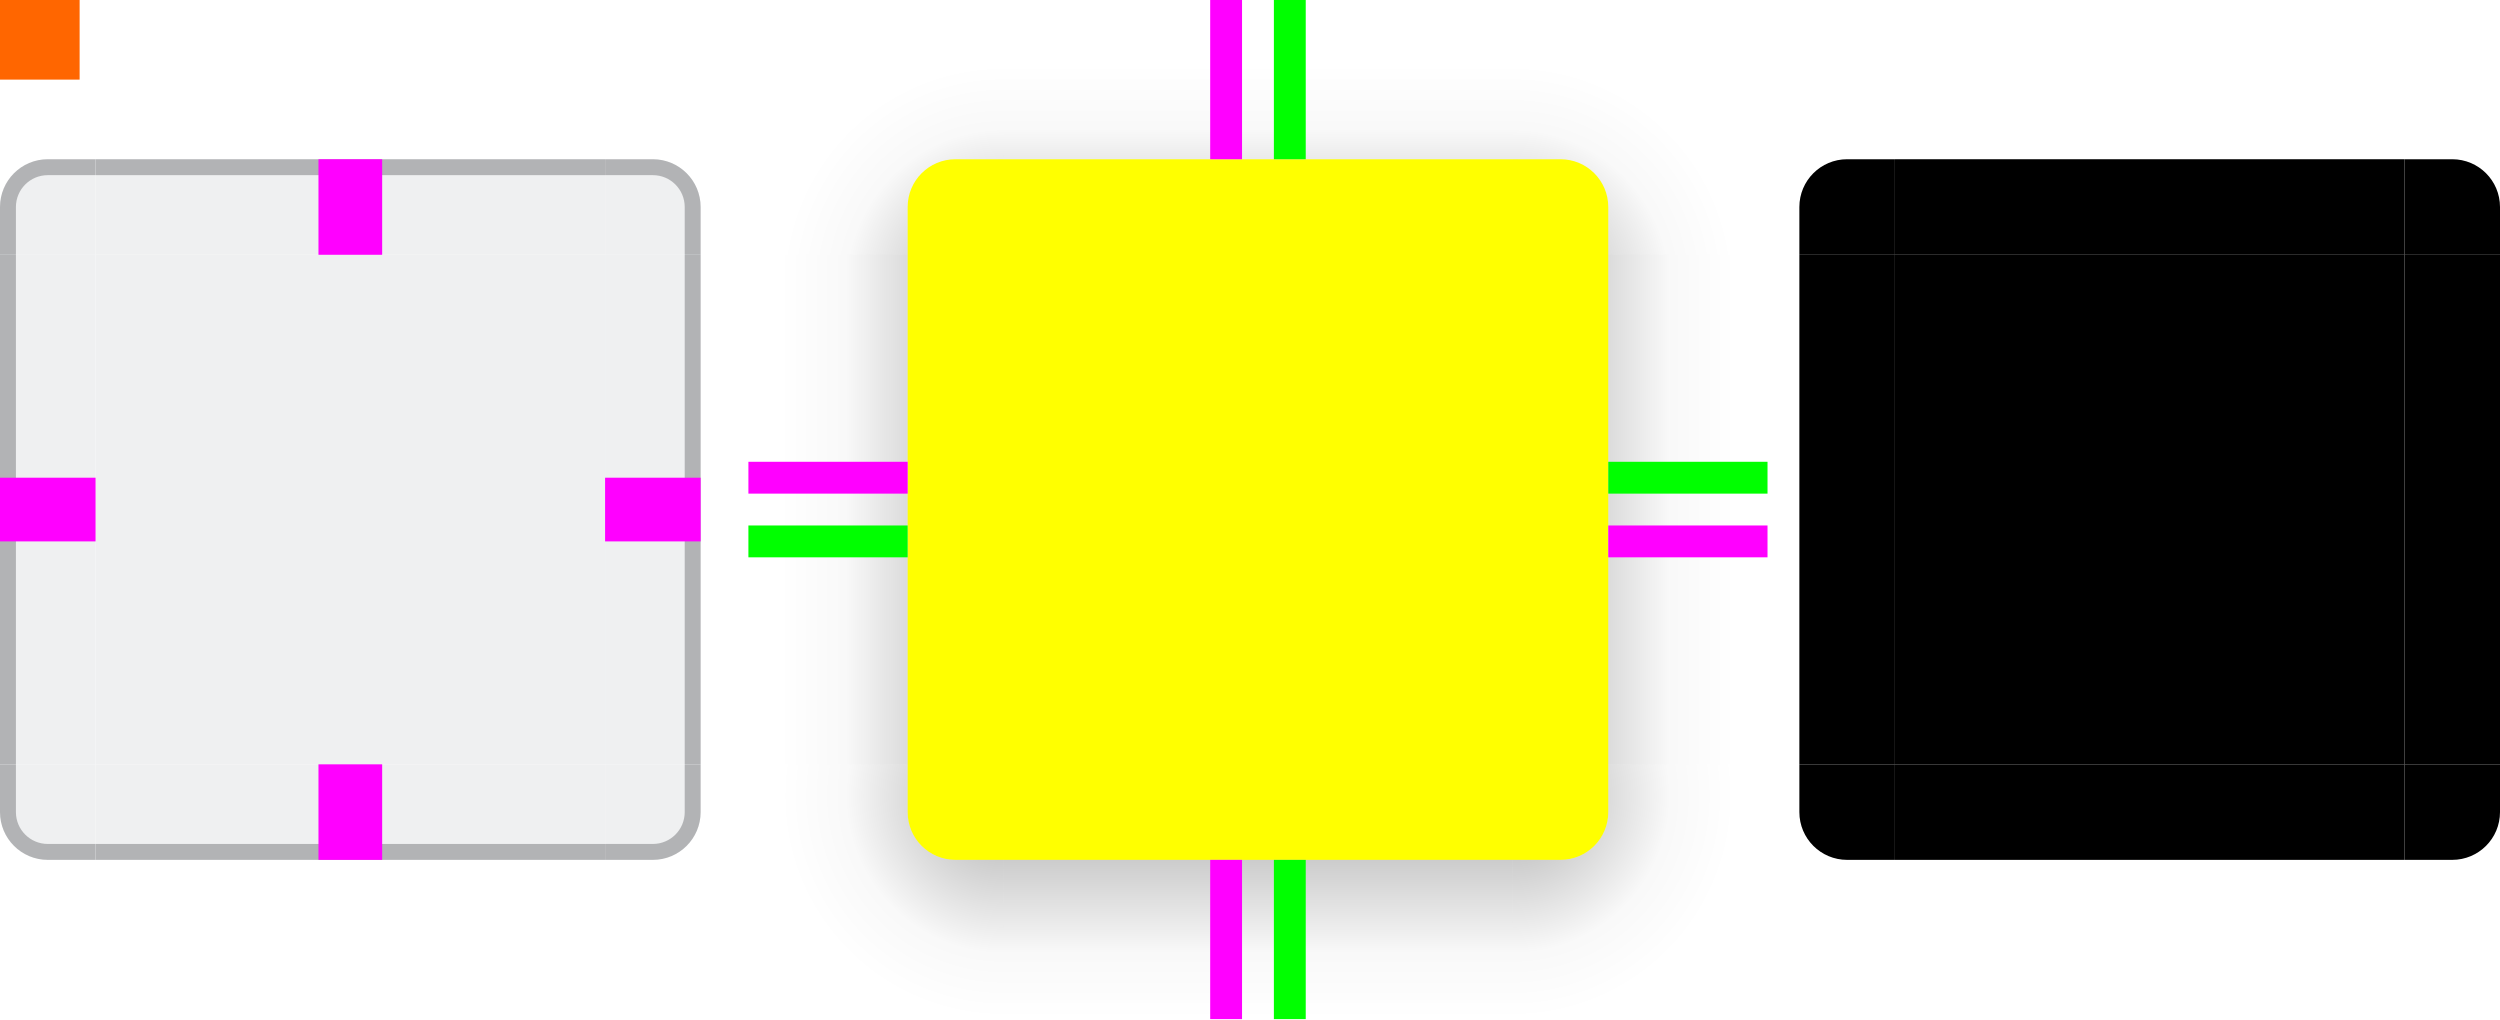
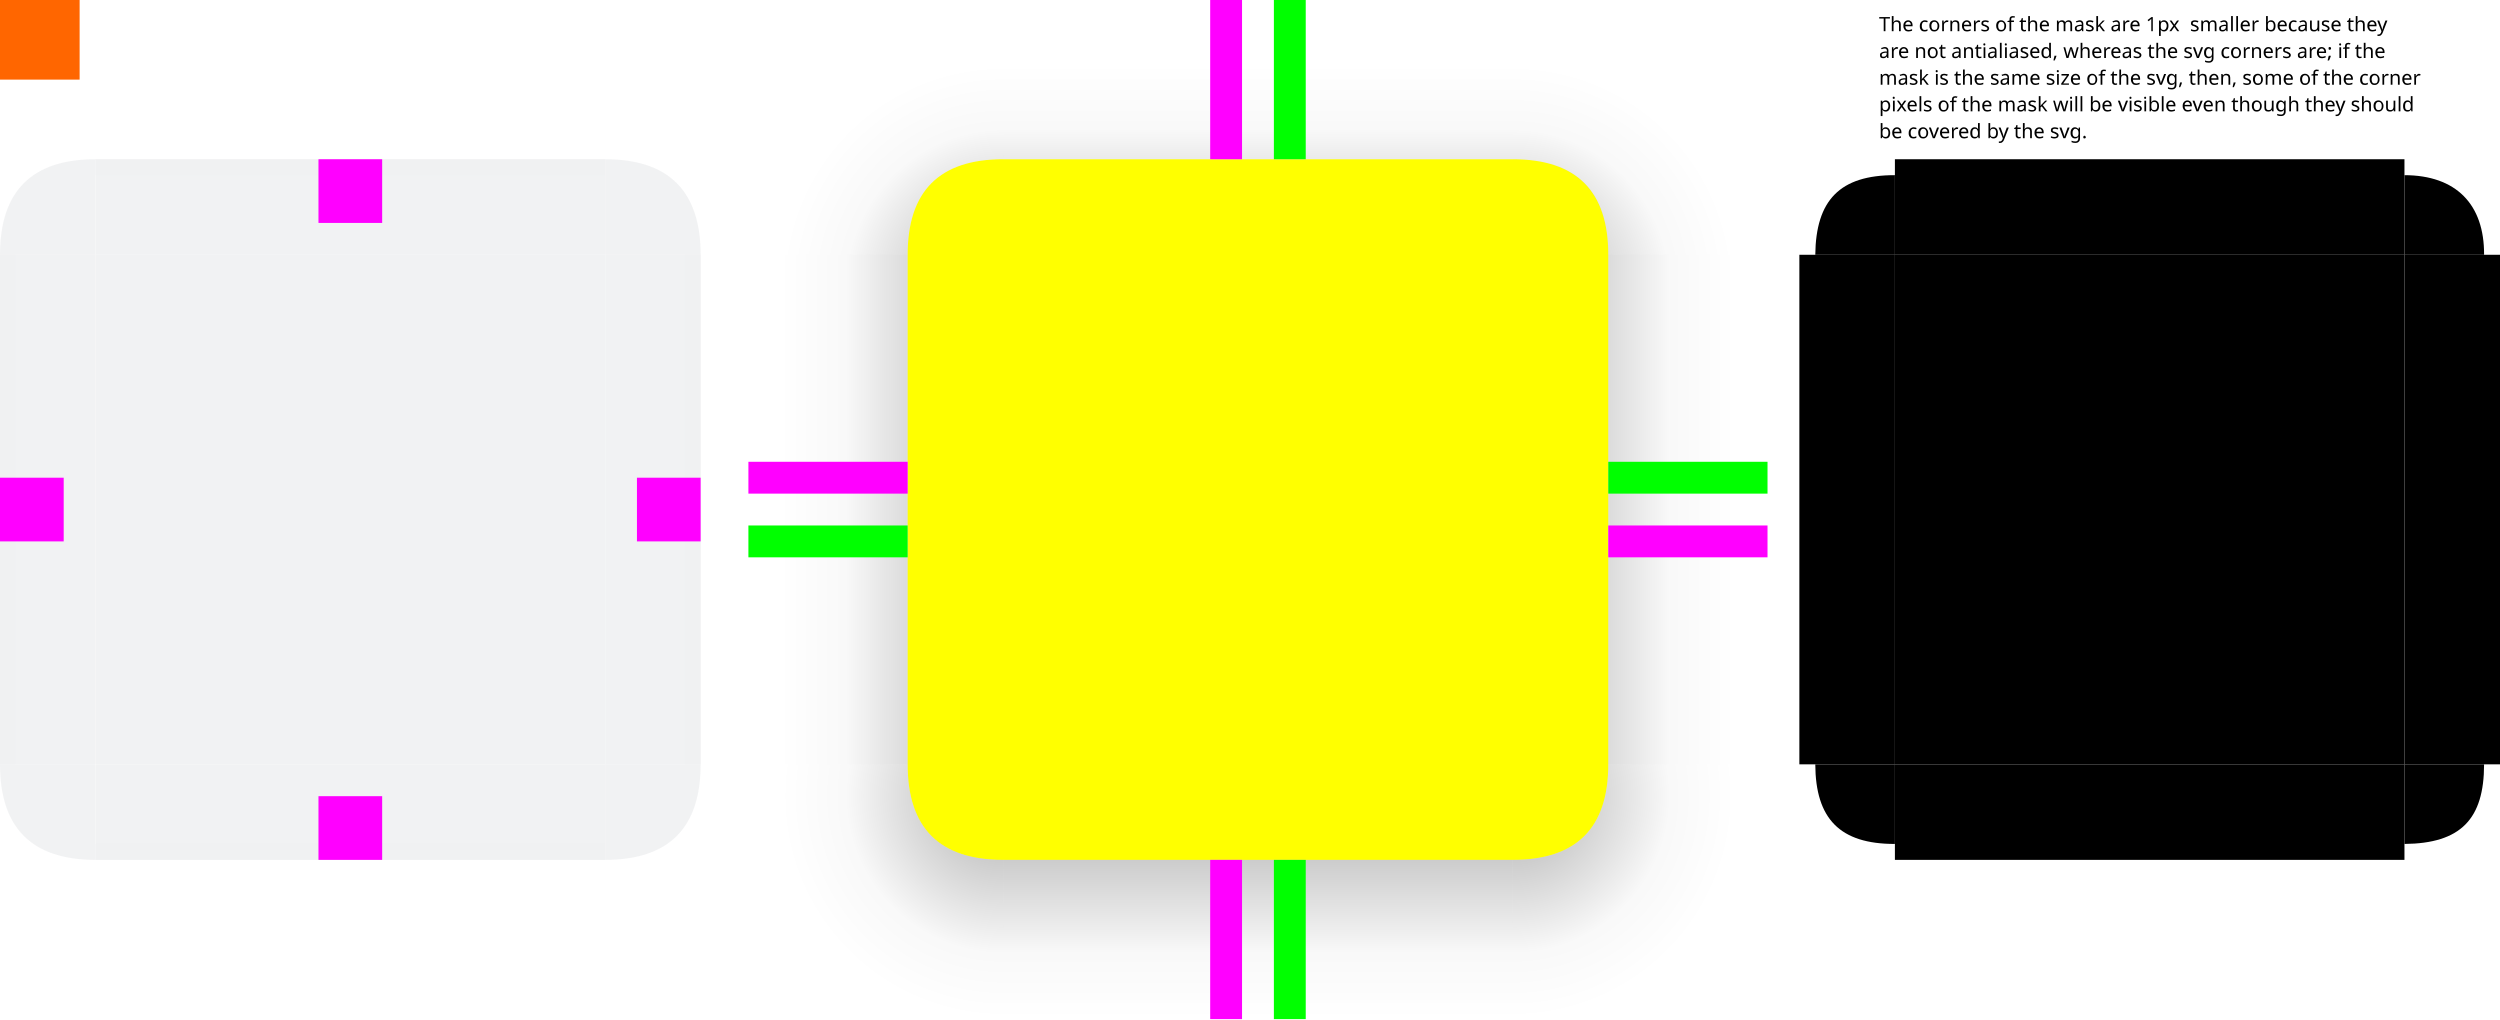
<svg xmlns="http://www.w3.org/2000/svg" xmlns:xlink="http://www.w3.org/1999/xlink" id="svg2" height="64" viewBox="0 0 157 64" width="157" version="1.1">
  <defs id="defs15">
    <style type="text/css" id="current-color-scheme">
            .ColorScheme-Text {
                color:#232629;
                stop-color:#232629;
            }
            .ColorScheme-Background {
                color:#eff0f1;
                stop-color:#eff0f1;
            }
        </style>
    <linearGradient id="shadow-side" gradientUnits="userSpaceOnUse">
      <stop id="stop1762" offset="0" style="stop-color:#000;stop-opacity:.2" />
      <stop id="stop1760" offset=".333" style="stop-color:#000;stop-opacity:.1" />
      <stop id="stop1758" offset=".5" style="stop-color:#000;stop-opacity:.05" />
      <stop id="stop1756" offset=".583" style="stop-color:#000;stop-opacity:.025" />
      <stop id="stop1754" offset="1" style="stop-color:#000;stop-opacity:0" />
    </linearGradient>
    <linearGradient id="shadow-corner" gradientUnits="userSpaceOnUse">
      <stop id="stop11958" offset="0" style="stop-color:#000;stop-opacity:1" />
      <stop id="stop11960" offset=".286" style="stop-color:#000;stop-opacity:.2" />
      <stop id="stop11962" offset=".524" style="stop-color:#000;stop-opacity:.1" />
      <stop id="stop11966" offset=".643" style="stop-color:#000;stop-opacity:.05" />
      <stop id="stop11968" offset=".702" style="stop-color:#000;stop-opacity:.025" />
      <stop id="stop11970" offset="1" style="stop-color:#000;stop-opacity:0" />
    </linearGradient>
+     <radialGradient xlink:href="#shadow-corner" id="radialGradient3268-6-6" cx="93.143" cy="50" fx="93.143" fy="50" r="6.5" gradientUnits="userSpaceOnUse" gradientTransform="matrix(0,2.153846,-2.153846,0,107.6923,-202.6154)" />
+     <linearGradient xlink:href="#shadow-side" id="linearGradient4945" gradientUnits="userSpaceOnUse" x1="16" y1="14" x2="16" y2="4" />
    <linearGradient xlink:href="#shadow-side" id="linearGradient1734" gradientUnits="userSpaceOnUse" x1="16" y1="6" x2="16" y2="16" />
    <linearGradient xlink:href="#shadow-side" id="linearGradient1984" gradientUnits="userSpaceOnUse" x1="12" y1="16" x2="2" y2="16" />
-     <linearGradient xlink:href="#shadow-side" id="linearGradient4945" gradientUnits="userSpaceOnUse" x1="16" y1="14" x2="16" y2="4" />
    <linearGradient xlink:href="#shadow-side" id="linearGradient8667" gradientUnits="userSpaceOnUse" x1="4" y1="16" x2="14" y2="16" />
    <radialGradient xlink:href="#shadow-corner" id="radialGradient3268" cx="95" cy="50" fx="95" fy="50" r="6.5" gradientUnits="userSpaceOnUse" gradientTransform="matrix(0,2.153846,-2.153846,0,107.6923,-202.6154)" />
    <radialGradient xlink:href="#shadow-corner" id="radialGradient3268-4" cx="95" cy="50" fx="95" fy="50" r="6.5" gradientUnits="userSpaceOnUse" gradientTransform="matrix(0,2.153846,-2.153846,0,107.6923,-202.6154)" />
    <radialGradient xlink:href="#shadow-corner" id="radialGradient3268-6" cx="93.143" cy="50" fx="93.143" fy="50" r="6.5" gradientUnits="userSpaceOnUse" gradientTransform="matrix(0,2.153846,-2.153846,0,107.6923,-202.6154)" />
-     <radialGradient xlink:href="#shadow-corner" id="radialGradient3268-6-6" cx="93.143" cy="50" fx="93.143" fy="50" r="6.5" gradientUnits="userSpaceOnUse" gradientTransform="matrix(0,2.153846,-2.153846,0,107.6923,-202.6154)" />
  </defs>
+   <g id="shadow-bottomright-9" transform="translate(95,48)" />
  <rect id="hint-tile-center" height="5" style="fill:#ff6600" width="5" x="0" y="0" />
  <g id="top" transform="translate(6,10)">
-     <rect id="rect4152" height="6" style="opacity:1;fill:currentColor" class="ColorScheme-Background" width="32" x="0" y="0" />
-     <rect style="fill:currentColor;fill-rule:evenodd;opacity:0.3" class="ColorScheme-Text" id="rect3369" width="32" height="1" x="0" y="0" />
+     <rect id="rect4152" height="6" style="color:#eff0f1;opacity:0.85;fill:currentColor;stop-color:#eff0f1" class="ColorScheme-Background" width="32" x="0" y="0" />
+     <path style="color:#eff0f1;opacity:0.5;stop-color:#eff0f1" d="M 0,0 V 1 H 32 V 0 Z" id="path1337" class="ColorScheme-Background" fill="currentColor" />
  </g>
  <g id="bottom" transform="translate(6,48)">
-     <rect id="rect4148" height="6" style="opacity:1;fill:currentColor" class="ColorScheme-Background" width="32" x="0" y="0" />
-     <rect style="fill:currentColor;fill-rule:evenodd;opacity:0.3" class="ColorScheme-Text" id="rect3369-9" width="32" height="1" x="0" y="5" />
+     <rect id="rect4148" height="6" style="color:#eff0f1;opacity:0.85;fill:currentColor;stop-color:#eff0f1" class="ColorScheme-Background" width="32" x="0" y="0" />
+     <path style="color:#eff0f1;opacity:0.5;stop-color:#eff0f1" d="M 0,5 V 6 H 32 V 5 Z" id="path1671" class="ColorScheme-Background" fill="currentColor" />
  </g>
  <g id="left" transform="translate(0,16)">
-     <rect id="rect4144" height="32" style="opacity:1;fill:currentColor" class="ColorScheme-Background" width="6" x="0" y="0" />
-     <rect style="fill:currentColor;fill-rule:evenodd;opacity:0.3" class="ColorScheme-Text" id="rect3018-2" width="1" height="32" x="0" y="0" />
+     <rect id="rect4144" height="32" style="color:#eff0f1;opacity:0.85;fill:currentColor;stop-color:#eff0f1" class="ColorScheme-Background" width="6" x="0" y="0" />
+     <path style="color:#eff0f1;opacity:0.5;stop-color:#eff0f1" d="M 0,32 H 1 V 0 H 0 Z" id="path1785" class="ColorScheme-Background" fill="currentColor" />
  </g>
  <g id="right" transform="translate(38,16)">
-     <rect id="rect4140" height="32" style="opacity:1;fill:currentColor" class="ColorScheme-Background" width="6" x="0" y="0" />
-     <rect style="fill:currentColor;fill-rule:evenodd;opacity:0.3" class="ColorScheme-Text" id="rect3018" width="1" height="32" x="5" y="0" />
+     <rect id="rect4140" height="32" style="color:#eff0f1;opacity:0.85;fill:currentColor;stop-color:#eff0f1" class="ColorScheme-Background" width="6" x="0" y="0" />
+     <path style="color:#eff0f1;opacity:0.5;stop-color:#eff0f1" d="M 5,32 H 6 V 0 H 5 Z" id="path1902" class="ColorScheme-Background" fill="currentColor" />
  </g>
  <g id="center" transform="translate(6,16)">
-     <rect id="rect4138" height="32" style="opacity:1;fill:currentColor" class="ColorScheme-Background" width="32" x="0" y="0" />
+     <rect id="rect4138" height="32" style="color:#eff0f1;opacity:0.85;fill:currentColor;stop-color:#eff0f1" class="ColorScheme-Background" width="32" x="0" y="0" />
  </g>
  <g id="topleft" transform="translate(0,10)">
-     <path d="M 3,0 C 1.343,0 0,1.343 0,3 V 6 H 6 V 0 Z" style="opacity:1;fill:currentColor" class="ColorScheme-Background" id="path3115" />
-     <path id="path3118-3-3" style="fill:currentColor;opacity:0.3" class="ColorScheme-Text" d="M 6,0 V 1 H 3 A 2,2 0 0 0 1,3 V 6 H 0 V 3 C 0,1.343 1.343,0 3,0 Z" />
+     <path d="M 0,6 H 6 V 0 C 2,0 0,2 0,6 Z" style="color:#eff0f1;opacity:0.85;fill:currentColor;stop-color:#eff0f1" class="ColorScheme-Background" id="path3115" />
  </g>
  <g id="topright" transform="translate(38,10)">
-     <path d="M 0,0 V 6 H 6 V 3 C 6,1.343 4.657,0 3,0 Z" style="opacity:1;fill:currentColor" class="ColorScheme-Background" id="path3118" />
-     <path id="path3118-3" style="fill:currentColor;opacity:0.3" class="ColorScheme-Text" d="M 38 10 L 38 11 L 41 11 A 2 2 0 0 1 43 13 L 43 16 L 44 16 L 44 13 C 44 11.343 42.657 10 41 10 L 38 10 z " transform="translate(-38,-10)" />
+     <path d="M 0,0 V 6 H 6 C 6,2 4,0 0,0 Z" style="color:#eff0f1;opacity:0.85;fill:currentColor;stop-color:#eff0f1" class="ColorScheme-Background" id="path3118" />
  </g>
  <g id="bottomleft" transform="translate(0,48)">
-     <path d="M 3,6 H 6 V 0 H 0 v 3 c 0,1.657 1.343,3 3,3 z" style="opacity:1;fill:currentColor" class="ColorScheme-Background" id="path3124" />
-     <path id="path3118-3-56" style="fill:currentColor;opacity:0.3" class="ColorScheme-Text" d="M 6,6 V 5 H 3 A 2,2 0 0 1 1,3 V 0 H 0 v 3 c 0,1.657 1.343,3 3,3 z" />
+     <path d="M 6,6 V 0 H 0 c 0,4 2,6 6,6 z" style="color:#eff0f1;opacity:0.85;fill:currentColor;stop-color:#eff0f1" class="ColorScheme-Background" id="path3124" />
  </g>
  <g id="bottomright" transform="translate(38,48)">
-     <path d="M 3,6 H 0 V 0 H 6 V 3 C 6,4.657 4.657,6 3,6 Z" style="opacity:1;fill:currentColor" class="ColorScheme-Background" id="path3121" />
-     <path id="path3118-3-5" style="fill:currentColor;opacity:0.3" class="ColorScheme-Text" d="M 0,6 V 5 H 3 A 2,2 0 0 0 5,3 V 0 H 6 V 3 C 6,4.657 4.657,6 3,6 Z" />
+     <path d="M 0,6 V 0 H 6 C 6,4 4,6 0,6 Z" style="color:#eff0f1;opacity:0.85;fill:currentColor;stop-color:#eff0f1" class="ColorScheme-Background" id="path3121" />
  </g>
-   <rect id="hint-top-margin" height="6" style="fill:#ff00ff" width="4" x="20" y="10" />
-   <rect id="hint-bottom-margin" height="6" style="fill:#ff00ff" width="4" x="20" y="48" />
-   <rect id="hint-right-margin" height="4" style="fill:#ff00ff" width="6" x="38" y="30" />
-   <rect id="hint-left-margin" height="4" style="fill:#ff00ff" width="6" x="0" y="30" />
-   <rect id="hint-top-inset" height="9.99999993923e-09" style="fill:#00ff00" width="4" x="20" y="10" />
-   <rect id="hint-bottom-inset" height="9.99999993923e-09" style="fill:#00ff00" width="4" x="20" y="54" />
-   <rect id="hint-left-inset" height="4" style="fill:#00ff00" width="9.99999993923e-09" x="0" y="30" />
-   <rect id="hint-right-inset" height="4" style="fill:#00ff00" width="9.99999993923e-09" x="44" y="30" />
+   <rect id="hint-top-margin" height="4" style="fill:#ff00ff;stroke-width:1" width="4" x="20" y="10" />
+   <rect id="hint-bottom-margin" height="4" style="fill:#ff00ff;stroke-width:1" width="4" x="20" y="50" />
+   <rect id="hint-right-margin" height="4" style="fill:#ff00ff;stroke-width:1" width="4" x="40" y="30" />
+   <rect id="hint-left-margin" height="4" style="fill:#ff00ff;stroke-width:1" width="4" x="0" y="30" />
+   <rect id="hint-top-inset" height="9.9999999e-09" style="fill:#00ff00" width="4" x="20" y="10" />
+   <rect id="hint-bottom-inset" height="9.9999999e-09" style="fill:#00ff00" width="4" x="20" y="54" />
+   <rect id="hint-left-inset" height="4" style="fill:#00ff00" width="9.9999999e-09" x="0" y="30" />
+   <rect id="hint-right-inset" height="4" style="fill:#00ff00" width="9.9999999e-09" x="44" y="30" />
  <rect id="mask-top" height="6" width="32" x="119" y="10" />
  <rect id="mask-center" height="32" width="32" x="119" y="16" />
  <rect id="mask-bottom" height="6" transform="scale(1,-1)" width="32" x="119" y="-54" />
  <rect id="mask-left" height="32" width="6" x="113" y="16" />
  <rect id="mask-right" height="32" width="6" x="151" y="16" />
-   <path id="mask-topleft" d="m 116,10 c -1.657,0 -3,1.343 -3,3 v 3 h 6 v -6 z" />
-   <path id="mask-topright" d="m 151,10 v 6 h 6 v -3 c 0,-1.657 -1.343,-3 -3,-3 z" />
-   <path id="mask-bottomleft" d="m 116,54 h 3 v -6 h -6 v 3 c 0,1.657 1.343,3 3,3 z" />
-   <path id="mask-bottomright" d="m 154,54 h -3 v -6 h 6 v 3 c 0,1.657 -1.343,3 -3,3 z" />
-   <rect id="rect30894" height="44" rx="3" style="fill:#ffff00;fill-rule:evenodd" width="44" x="57" y="10" ry="3" />
+   <path id="mask-topleft" d="m 114,16 h -1 6 v -6 1 c -3.457,-0.005 -4.963,1.573 -5,5 z" />
  <g id="shadow-center" transform="translate(63,16)">
-     <rect id="rect4908" height="32" style="opacity:0.001;fill-opacity:0.004;fill:#000000" width="32" x="0" y="0" />
+     <rect id="rect4908" height="32" style="opacity:0.001;fill-opacity:0.001" width="32" x="0" y="0" />
+   </g>
+   <path style="fill:#ffff00;stroke-width:2;stroke-linecap:round" d="m 63,10 h 32 c 4,0 6,2 6,6 v 32 c 0,4 -2,6 -6,6 H 63 c -4,0 -6,-2 -6,-6 V 16 c 0,-4 2,-6 6,-6 z" id="path838" />
+   <g id="shadow-topleft" transform="rotate(180,31.5,8)">
+     <path d="M 0,6 V 0 H 6 C 6,4 4,6 0,6 Z" style="opacity:0.001;fill:#000000;fill-opacity:0.004" id="path95-4-2" />
+     <path id="path2368-7-5" style="fill:url(#radialGradient3268-6-6);fill-opacity:1;fill-rule:evenodd;stroke-width:1" d="M 6,0 C 6,4 4,6 0,6 V 16 H 3 C 10.18,16 16,10.18 16,3 V 0 Z" />
  </g>
  <g id="shadow-top" transform="translate(63)">
    <rect id="st" height="10" width="32" style="fill:url(#linearGradient4945);fill-opacity:1" x="0" y="0" />
    <rect id="rect1546" height="6" style="opacity:0.001;fill:#000000;fill-opacity:0.004;fill-rule:evenodd" width="32" y="10" x="0" />
  </g>
  <g id="shadow-bottom" transform="translate(63,48)">
    <rect id="rect1546-6" height="6" style="opacity:0.001;fill:#000000;fill-opacity:0.004;fill-rule:evenodd" width="32" x="0" y="0" />
    <rect id="sb" height="10" width="32" y="6" style="fill:url(#linearGradient1734);fill-opacity:1" x="0" />
  </g>
  <g id="shadow-left" transform="translate(47,16)">
    <rect id="sl" height="32" width="10" style="fill:url(#linearGradient1984);fill-opacity:1" x="0" y="0" />
    <rect id="rect1546-3-7" height="32" style="opacity:0.001;fill:#000000;fill-opacity:0.004;fill-rule:evenodd" width="6" x="10" y="0" />
  </g>
  <g id="shadow-right" transform="translate(95,16)">
    <rect id="rect1546-3" height="32" style="opacity:0.001;fill:#000000;fill-opacity:0.004;fill-rule:evenodd" width="6" x="0" y="0" />
    <rect id="sr" height="32" width="10" x="6" style="fill:url(#linearGradient8667);fill-opacity:1" y="0" />
  </g>
  <rect id="shadow-hint-top-margin" height="10" style="fill:#ff00ff" width="2" x="76" y="0" />
  <rect id="shadow-hint-bottom-margin" height="10" style="fill:#ff00ff" width="2" x="76" y="54" />
  <rect id="shadow-hint-right-margin" height="2" style="fill:#ff00ff" width="10" x="101" y="33" />
  <rect id="shadow-hint-left-margin" height="2" style="fill:#ff00ff" width="10" x="47" y="29" />
  <rect id="shadow-hint-top-inset" height="10" style="fill:#00ff00" width="2" x="80" y="0" />
  <rect id="shadow-hint-bottom-inset" height="10" style="fill:#00ff00" width="2" x="80" y="54" />
  <rect id="shadow-hint-right-inset" height="2" style="fill:#00ff00" width="10" x="101" y="29" />
  <rect id="shadow-hint-left-inset" height="2" style="fill:#00ff00" width="10" x="47" y="33" />
  <g id="shadow-bottomright" transform="translate(95,48)">
-     <path d="M 3,6 H 0 V 0 H 6 V 3 C 6,4.657 4.657,6 3,6 Z" style="fill:#000000;fill-opacity:0.004;opacity:0.001" id="path95" />
-     <path id="path2368" style="fill:url(#radialGradient3268);fill-opacity:1;fill-rule:evenodd;stroke-width:1" d="M 6,0 V 3 C 6,4.657 4.657,6 3,6 H 0 V 16 H 3 A 13,13 0 0 0 16,3 V 0 Z" />
+     <path d="M 0,6 V 0 H 6 C 6,3.999 3.98,6 0,6 Z" style="opacity:0.001;fill:#000000;fill-opacity:0.004" id="path95" />
+     <path id="path2368" style="fill:url(#radialGradient3268);fill-opacity:1;fill-rule:evenodd;stroke-width:1" d="M 6,0 C 6,4 4,6 0,6 V 16 H 3 C 10.18,16 16,10.18 16,3 V 0 Z" />
  </g>
-   <g id="shadow-bottomright-9" transform="translate(95,48)" />
  <g id="shadow-bottomleft" transform="matrix(-1,0,0,1,63,48)">
    <path d="M 3,6 H 0 V 0 H 6 V 3 C 6,4.657 4.657,6 3,6 Z" style="opacity:0.001;fill:#000000;fill-opacity:0.004" id="path95-1" />
-     <path id="path2368-0" style="fill:url(#radialGradient3268-4);fill-opacity:1;fill-rule:evenodd;stroke-width:1" d="M 6,0 V 3 C 6,4.657 4.657,6 3,6 H 0 V 16 H 3 C 10.18,16 16,10.18 16,3 V 0 Z" />
+     <path id="path2368-0" style="fill:url(#radialGradient3268-4);fill-opacity:1;fill-rule:evenodd;stroke-width:1" d="M 6,0 C 6,3.999 3.995,6 0,6 V 16 H 3 C 10.18,16 16,10.18 16,3 V 0 Z" />
  </g>
  <g id="shadow-topright" transform="matrix(1,0,0,-1,95,16)">
    <path d="M 3,6 H 0 V 0 H 6 V 3 C 6,4.657 4.657,6 3,6 Z" style="opacity:0.001;fill:#000000;fill-opacity:0.004" id="path95-4" />
-     <path id="path2368-7" style="fill:url(#radialGradient3268-6);fill-opacity:1;fill-rule:evenodd;stroke-width:1" d="M 6,0 V 3 C 6,4.657 4.657,6 3,6 H 0 V 16 H 3 C 10.18,16 16,10.18 16,3 V 0 Z" />
+     <path id="path2368-7" style="fill:url(#radialGradient3268-6);fill-opacity:1;fill-rule:evenodd;stroke-width:1" d="M 6,0 C 6,3.988 3.974,6 0,6 V 16 H 3 C 10.18,16 16,10.18 16,3 V 0 Z" />
  </g>
-   <g id="shadow-topleft" transform="rotate(180,31.5,8)">
-     <path d="M 3,6 H 0 V 0 H 6 V 3 C 6,4.657 4.657,6 3,6 Z" style="opacity:0.001;fill:#000000;fill-opacity:0.004" id="path95-4-2" />
-     <path id="path2368-7-5" style="fill:url(#radialGradient3268-6-6);fill-opacity:1;fill-rule:evenodd;stroke-width:1" d="M 6,0 V 3 C 6,4.657 4.657,6 3,6 H 0 V 16 H 3 A 13,13 0 0 0 16,3 V 0 Z" />
-   </g>
+   <path id="mask-topright" d="m 156,16 h 1 -6 v -6 1 c 3.233,0.006 5.021,1.824 5,5 z" />
+   <path id="mask-bottomright" d="m 156,48 h 1 -6 v 6 -1 c 3.531,-0.032 5,-1.554 5,-5 z" />
+   <path id="mask-bottomleft" d="m 114,48 h -1 6 v 6 -1 c -3.457,0.005 -4.984,-1.58 -5,-5 z" />
+   <text xml:space="preserve" style="font-stretch:condensed;font-size:1.252px;font-family:Impact;-inkscape-font-specification:'Impact Condensed';text-align:start;text-anchor:start;fill:#ff0000;stroke:#000000;stroke-width:5.729;stroke-linecap:round" x="118" y="1.958" id="text1204">
+     <tspan id="tspan1202" x="118" y="1.958" style="font-style:normal;font-variant:normal;font-weight:normal;font-stretch:normal;font-size:1.252px;font-family:'Noto Sans';-inkscape-font-specification:'Noto Sans';text-align:start;text-anchor:start;fill:#000000;stroke:none;stroke-width:5.729">The corners of the mask are 1px  smaller because they</tspan>
+     <tspan x="118" y="3.637" style="font-style:normal;font-variant:normal;font-weight:normal;font-stretch:normal;font-size:1.252px;font-family:'Noto Sans';-inkscape-font-specification:'Noto Sans';text-align:start;text-anchor:start;fill:#000000;stroke:none;stroke-width:5.729" id="tspan1358">are not antialiased, whereas the svg corners are; if the</tspan>
+     <tspan x="118" y="5.317" style="font-style:normal;font-variant:normal;font-weight:normal;font-stretch:normal;font-size:1.252px;font-family:'Noto Sans';-inkscape-font-specification:'Noto Sans';text-align:start;text-anchor:start;fill:#000000;stroke:none;stroke-width:5.729" id="tspan1360">mask is the same size of the svg, then, some of the corner</tspan>
+     <tspan x="118" y="6.996" style="font-style:normal;font-variant:normal;font-weight:normal;font-stretch:normal;font-size:1.252px;font-family:'Noto Sans';-inkscape-font-specification:'Noto Sans';text-align:start;text-anchor:start;fill:#000000;stroke:none;stroke-width:5.729" id="tspan1362">pixels of the mask will be visible even though they should</tspan>
+     <tspan x="118" y="8.676" style="font-style:normal;font-variant:normal;font-weight:normal;font-stretch:normal;font-size:1.252px;font-family:'Noto Sans';-inkscape-font-specification:'Noto Sans';text-align:start;text-anchor:start;fill:#000000;stroke:none;stroke-width:5.729" id="tspan1364">be covered by the svg.</tspan>
+   </text>
</svg>
